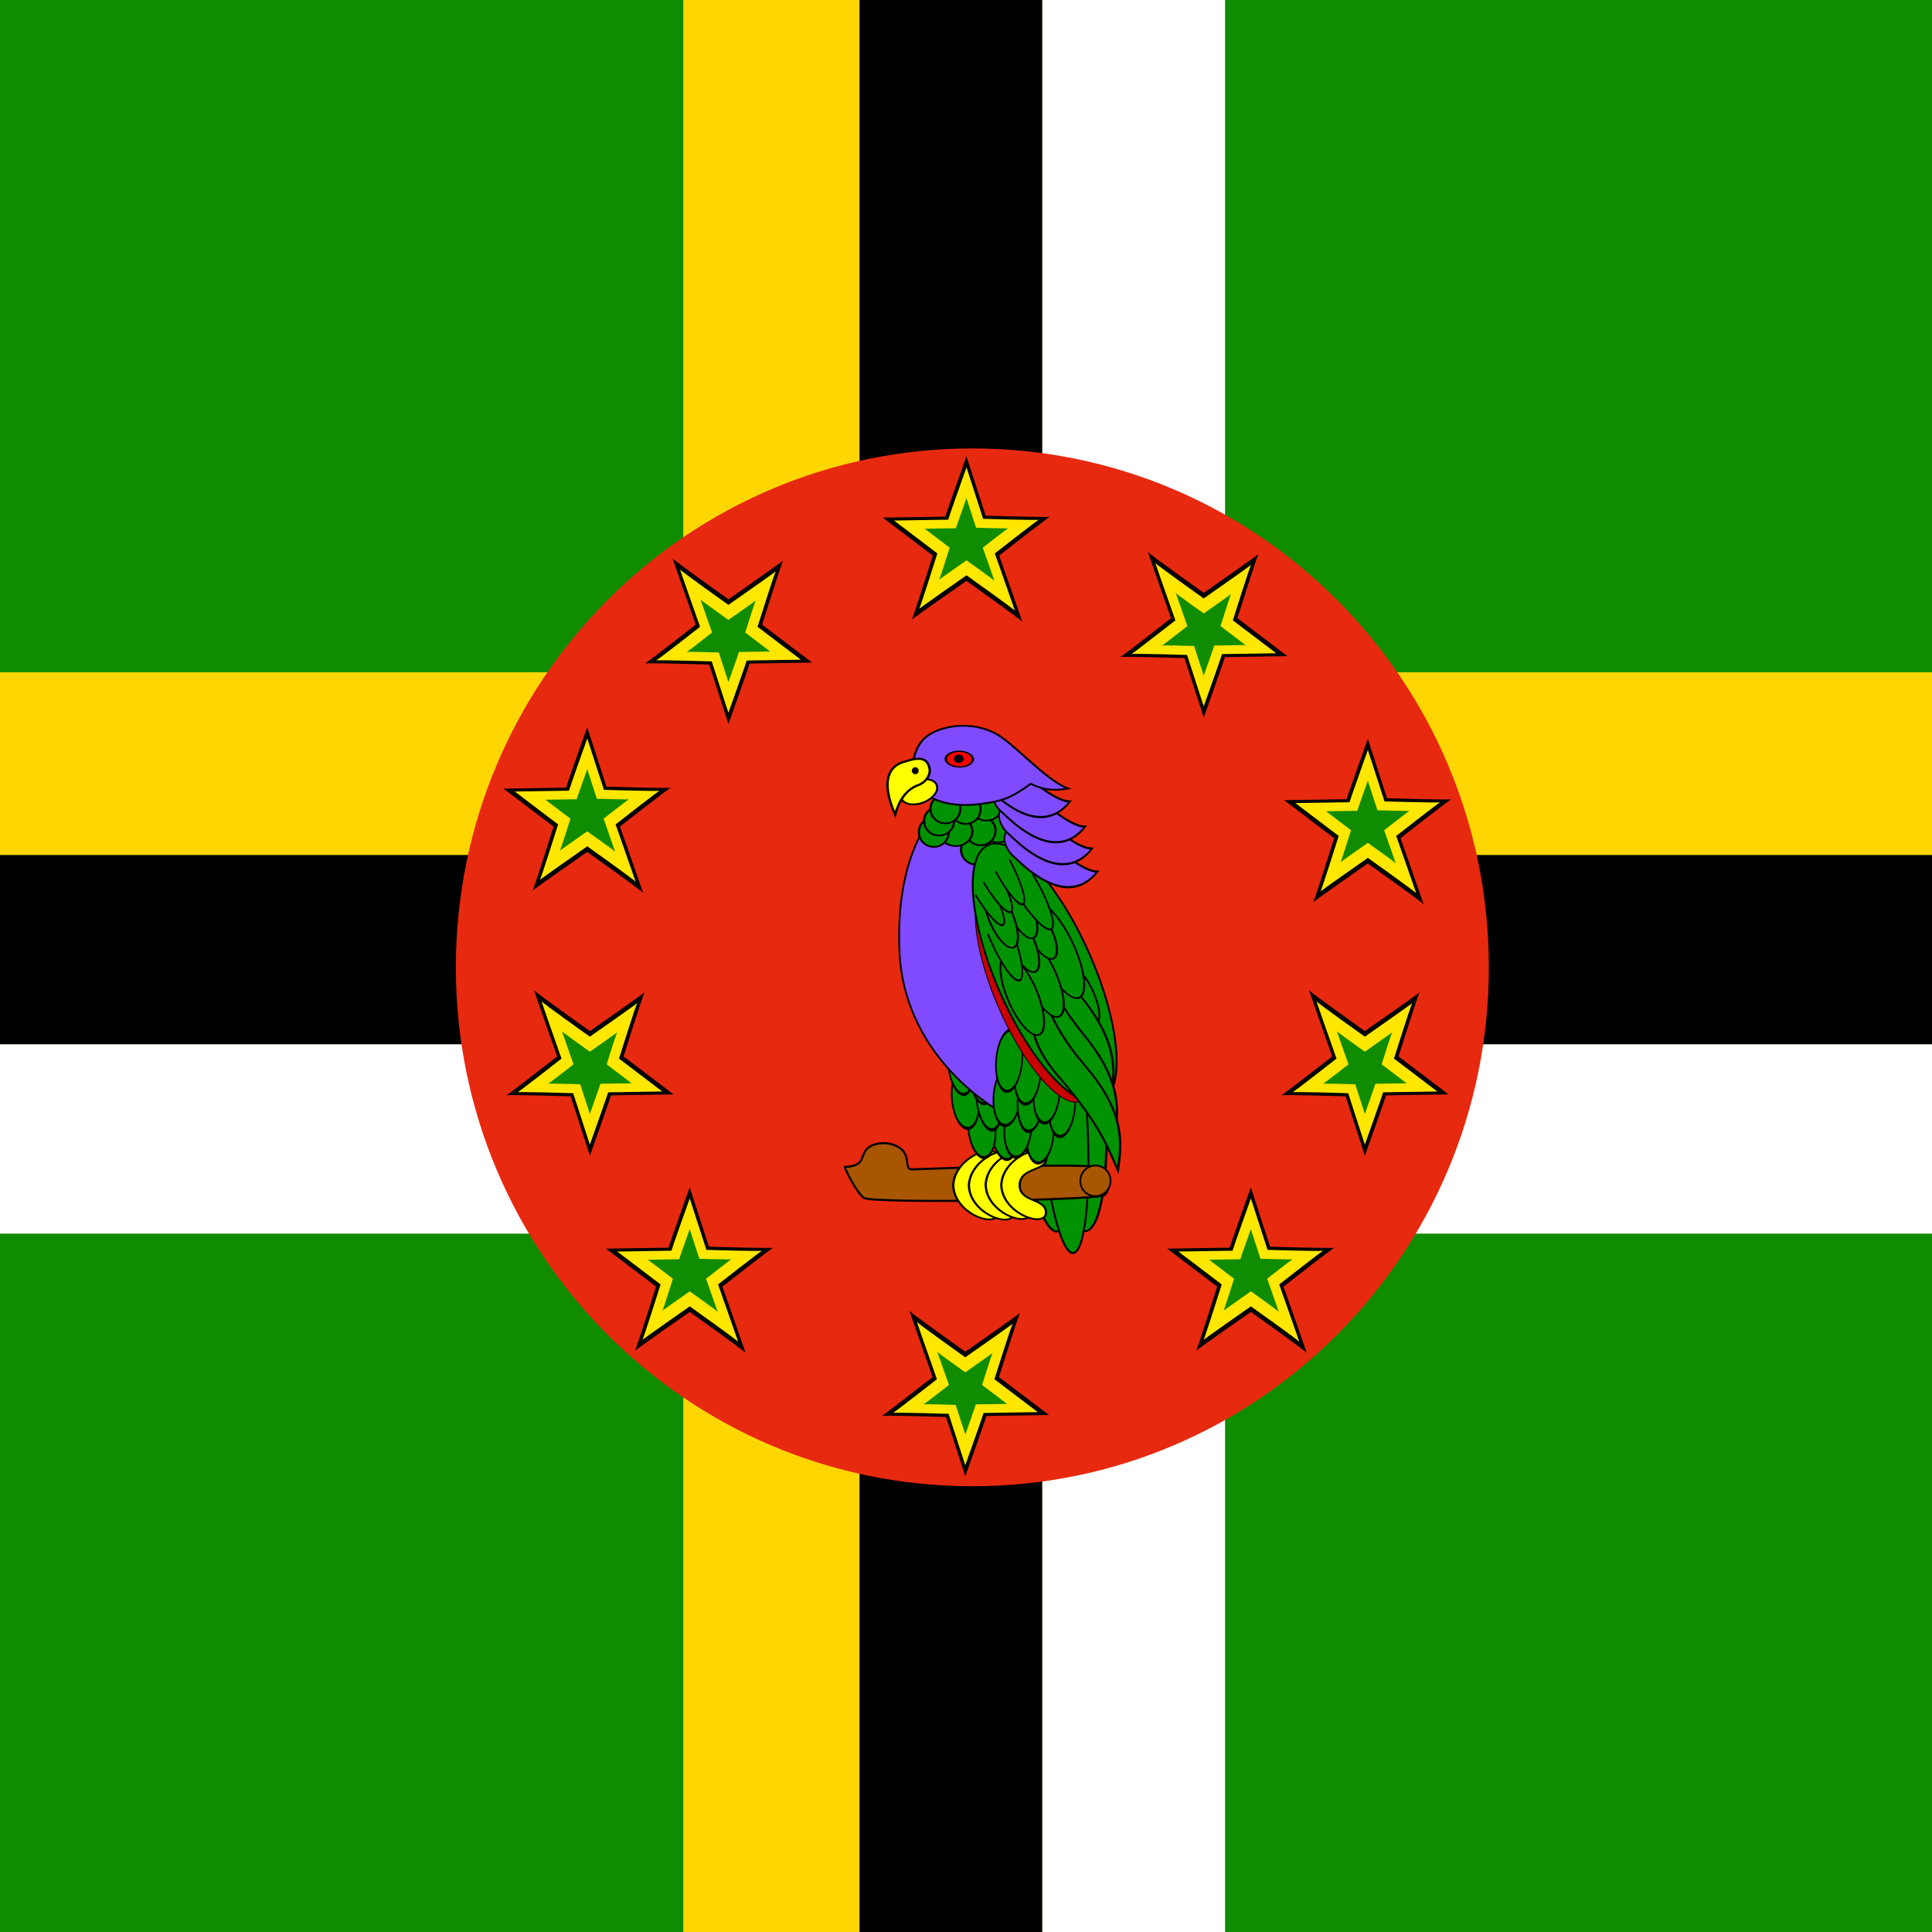
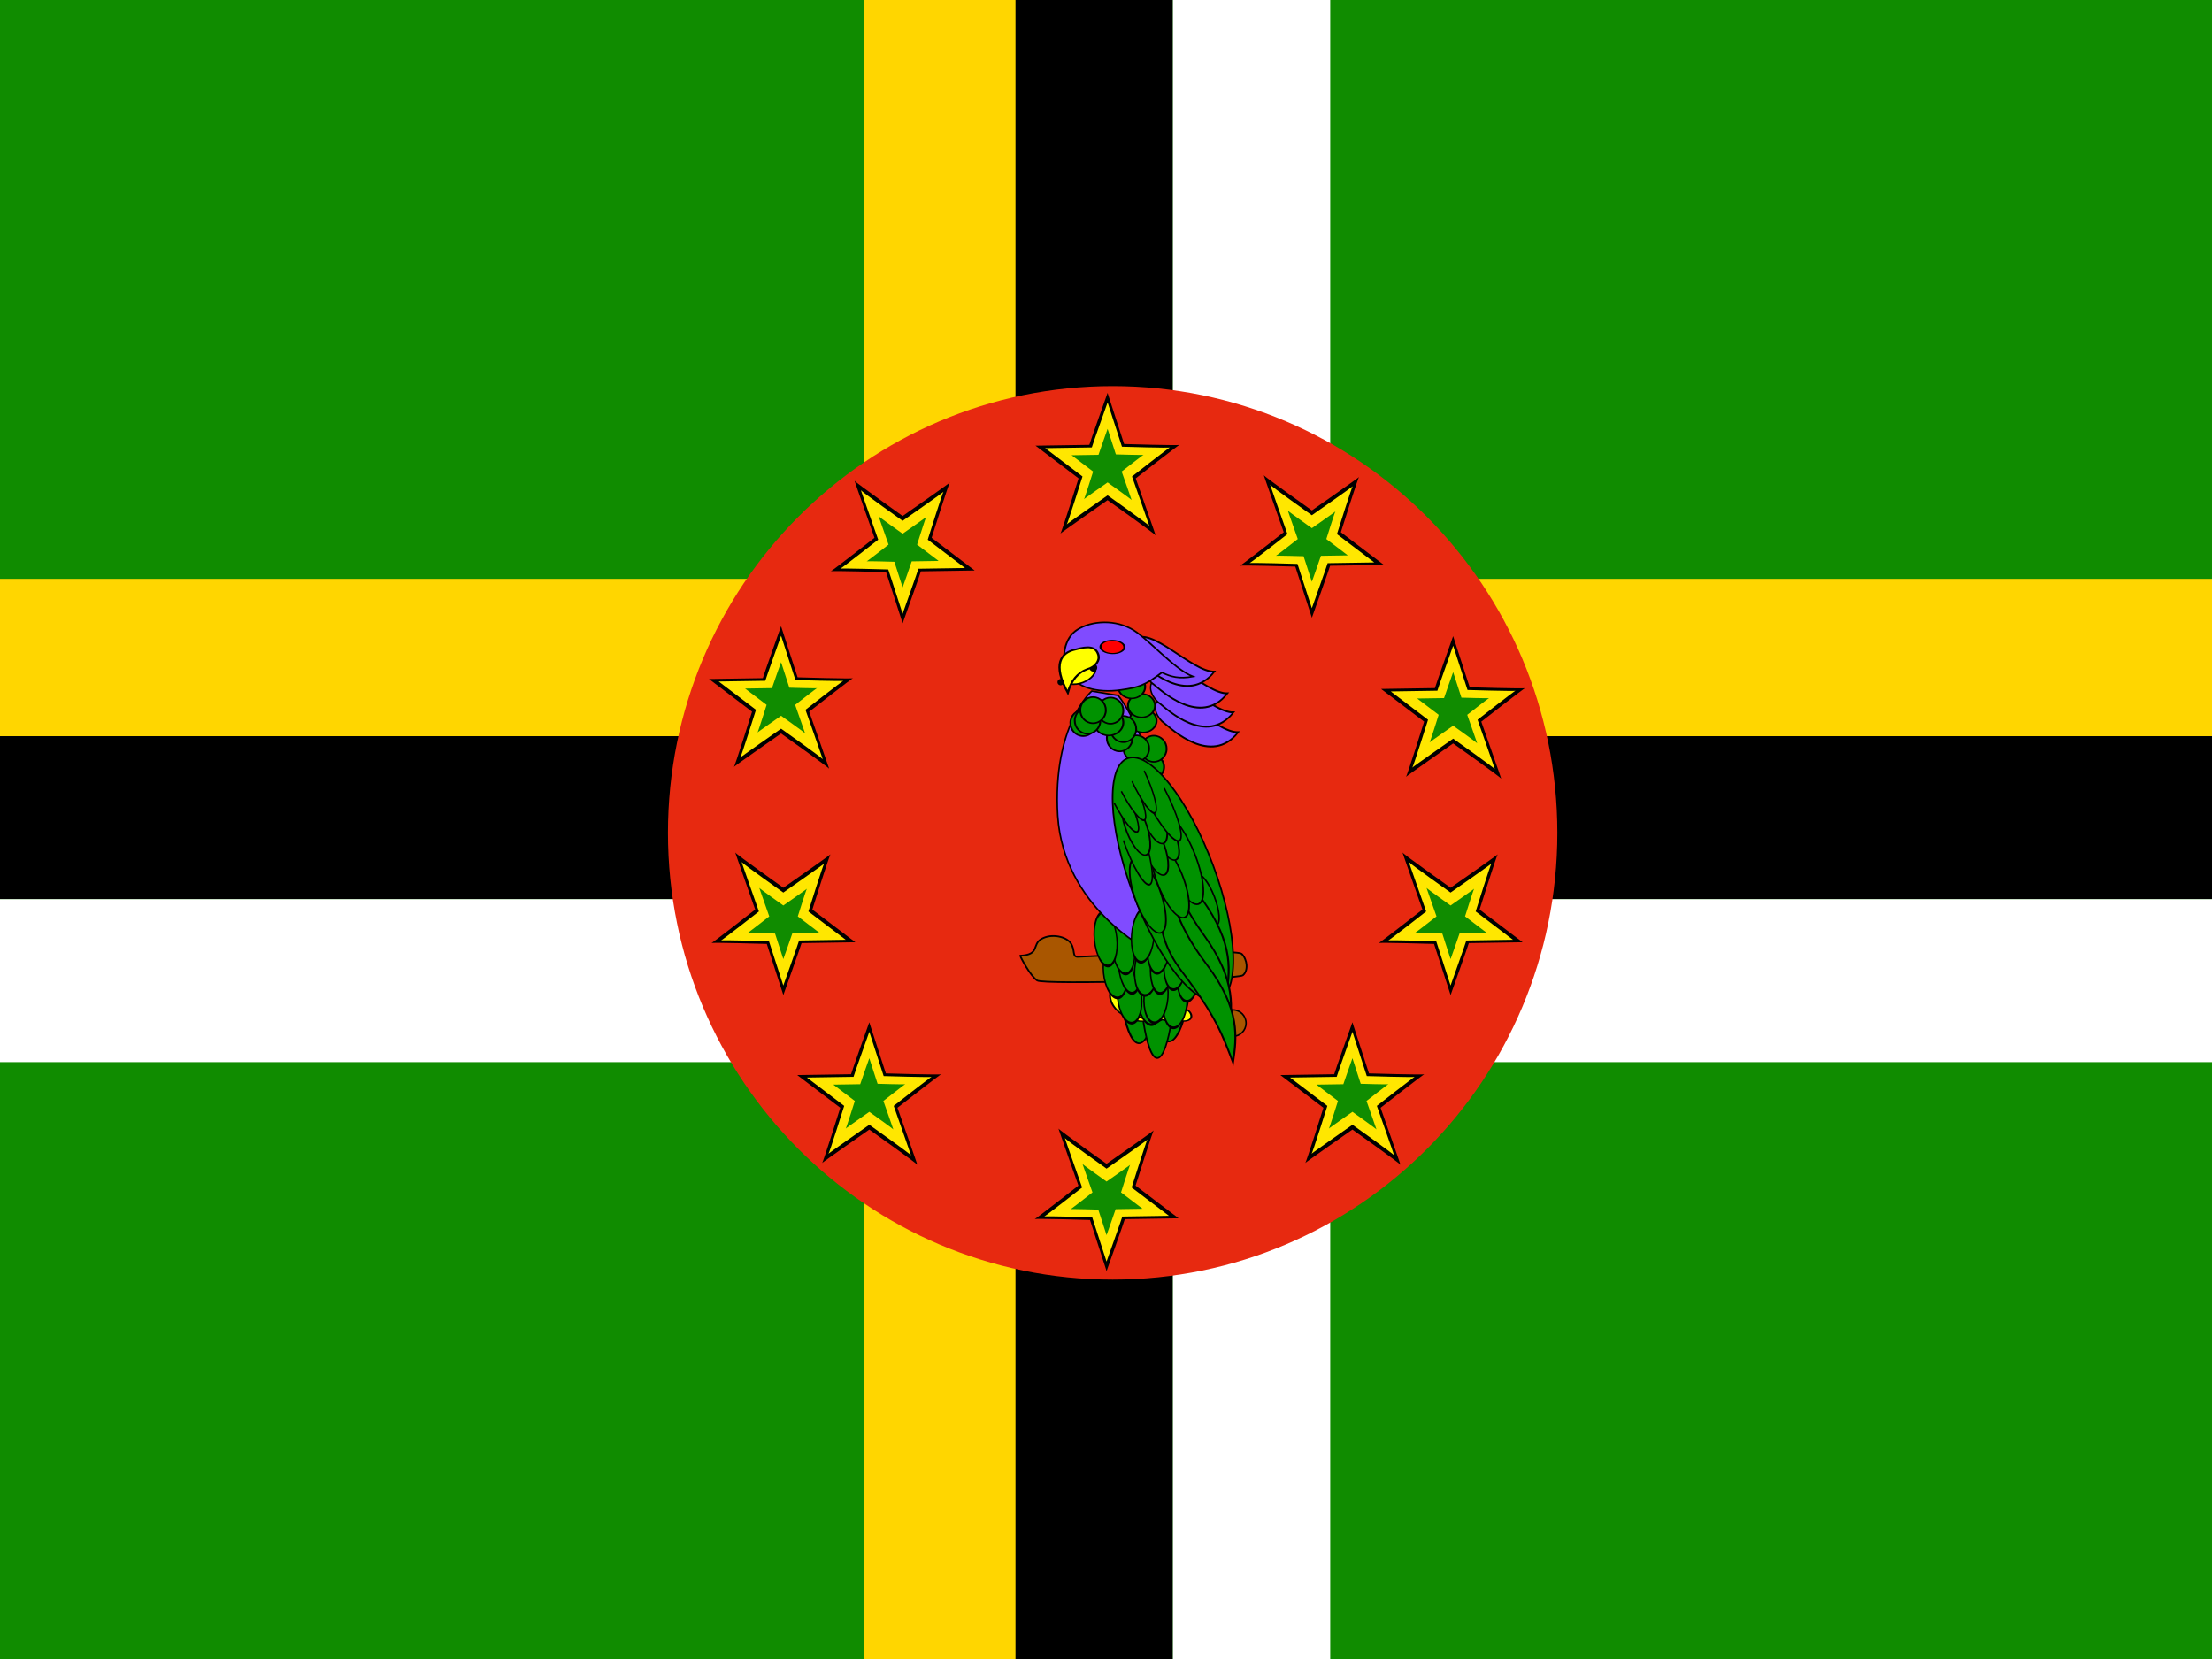
- <svg xmlns="http://www.w3.org/2000/svg" height="512" width="512" viewBox="0 0 512 512">
+ <svg xmlns="http://www.w3.org/2000/svg" height="480" width="640" viewBox="0 0 640 480">
  <defs>
    <clipPath id="a">
-       <path fill-opacity=".67" d="M0 0h512v512H0z" />
+       <path fill-opacity=".67" d="M-85.01 0h682.67v512H-85.01z" />
    </clipPath>
  </defs>
-   <g fill-rule="evenodd" clip-path="url(#a)">
+   <g fill-rule="evenodd" clip-path="url(#a)" transform="translate(79.7) scale(.94)">
    <path fill="#108c00" d="M-258.27 0h1027.5v512h-1027.5z" />
    <path fill="#ffd600" d="M-260 178.16H772.6v50.162H-260z" />
    <path fill="#ffd600" d="M181.08 0h48.432v512H181.08z" />
    <path d="M227.78 0h48.432v512H227.78z" />
    <path d="M-260 226.59H772.6v50.162H-260z" />
    <path fill="#fff" d="M-260 276.76H772.6v50.162H-260z" />
    <path fill="#fff" d="M276.22 0h48.432v512H276.22z" />
    <rect transform="scale(-1)" ry="137.51" width="273.75" y="-393.87" x="-394.56" height="275.03" fill="#e72910" />
    <g stroke-width="1pt">
      <path d="M250.51 136.92c0-.258 5.61-15.997 5.61-15.997l5.098 15.74s17.08.515 17.08.257-13.51 10.32-13.51 10.32 6.373 18.062 6.118 17.546c-.255-.516-14.787-10.837-14.787-10.837s-14.787 10.32-14.532 10.32 5.608-17.03 5.608-17.03l-13.256-10.063 16.57-.258z" />
      <path d="M251.274 137.72c0-.224 4.857-13.855 4.857-13.855l4.417 13.63s14.794.448 14.794.225-11.7 8.938-11.7 8.938 5.52 15.643 5.298 15.196c-.22-.447-12.807-9.386-12.807-9.386s-12.805 8.94-12.584 8.94 4.857-14.75 4.857-14.75l-11.48-8.716 14.35-.223z" fill="#ffe700" />
      <path d="M253.328 139.987c0-.13 2.8-7.99 2.8-7.99l2.547 7.86s8.53.26 8.53.13-6.747 5.154-6.747 5.154 3.182 9.02 3.055 8.762c-.127-.257-7.384-5.41-7.384-5.41s-7.385 5.153-7.257 5.153 2.8-8.504 2.8-8.504l-6.62-5.025 8.275-.13z" fill="#108c00" />
    </g>
    <g stroke-width="1pt">
      <path d="M356.875 211.8c0-.258 5.608-15.997 5.608-15.997l5.1 15.74s17.08.515 17.08.257-13.512 10.32-13.512 10.32 6.375 18.062 6.12 17.546c-.255-.516-14.787-10.837-14.787-10.837s-14.786 10.32-14.53 10.32 5.607-17.03 5.607-17.03l-13.256-10.063 16.57-.258z" />
      <path d="M357.638 212.6c0-.224 4.857-13.855 4.857-13.855l4.416 13.63s14.795.448 14.795.225-11.702 8.938-11.702 8.938 5.52 15.643 5.3 15.196c-.222-.447-12.808-9.386-12.808-9.386s-12.806 8.94-12.585 8.94 4.857-14.75 4.857-14.75l-11.48-8.716 14.35-.223z" fill="#ffe700" />
      <path d="M359.692 214.867c0-.13 2.8-7.99 2.8-7.99l2.547 7.86s8.53.26 8.53.13-6.748 5.154-6.748 5.154 3.182 9.02 3.055 8.762c-.127-.257-7.384-5.41-7.384-5.41s-7.384 5.153-7.256 5.153 2.8-8.504 2.8-8.504l-6.62-5.025 8.275-.13z" fill="#108c00" />
    </g>
    <g stroke-width="1pt">
      <path d="M325.875 330.65c0-.258 5.608-15.997 5.608-15.997l5.1 15.74s17.08.515 17.08.257-13.512 10.32-13.512 10.32 6.375 18.062 6.12 17.546c-.255-.516-14.787-10.837-14.787-10.837S316.697 358 316.953 358s5.607-17.03 5.607-17.03l-13.256-10.063 16.57-.258z" />
      <path d="M326.638 331.45c0-.224 4.857-13.855 4.857-13.855l4.416 13.63s14.795.448 14.795.225-11.702 8.938-11.702 8.938 5.52 15.643 5.3 15.196c-.222-.447-12.808-9.386-12.808-9.386s-12.806 8.94-12.585 8.94 4.857-14.75 4.857-14.75l-11.48-8.716 14.35-.223z" fill="#ffe700" />
      <path d="M328.692 333.717c0-.13 2.8-7.99 2.8-7.99l2.547 7.86s8.53.26 8.53.13-6.748 5.154-6.748 5.154 3.182 9.02 3.055 8.762c-.127-.257-7.384-5.41-7.384-5.41s-7.384 5.153-7.256 5.153 2.8-8.504 2.8-8.504l-6.62-5.025 8.275-.13z" fill="#108c00" />
    </g>
    <g stroke-width="1pt">
      <path d="M177.167 330.65c0-.258 5.608-15.997 5.608-15.997l5.1 15.74s17.08.515 17.08.257-13.512 10.32-13.512 10.32 6.374 18.062 6.12 17.546c-.256-.516-14.788-10.837-14.788-10.837S167.99 358 168.245 358s5.607-17.03 5.607-17.03l-13.256-10.063 16.57-.258z" />
      <path d="M177.93 331.45c0-.224 4.857-13.855 4.857-13.855l4.416 13.63s14.794.448 14.794.225-11.702 8.938-11.702 8.938 5.52 15.643 5.3 15.196c-.222-.447-12.808-9.386-12.808-9.386s-12.806 8.94-12.585 8.94 4.857-14.75 4.857-14.75l-11.482-8.716 14.352-.223z" fill="#ffe700" />
      <path d="M179.984 333.717c0-.13 2.8-7.99 2.8-7.99l2.547 7.86s8.53.26 8.53.13-6.746 5.154-6.746 5.154 3.182 9.02 3.055 8.762c-.128-.257-7.385-5.41-7.385-5.41s-7.384 5.153-7.256 5.153 2.8-8.504 2.8-8.504l-6.62-5.025 8.274-.13z" fill="#108c00" />
    </g>
    <g stroke-width="1pt">
      <path d="M150.01 208.74c0-.258 5.608-15.997 5.608-15.997l5.1 15.74s17.08.515 17.08.257-13.512 10.32-13.512 10.32 6.374 18.062 6.12 17.546c-.256-.516-14.788-10.837-14.788-10.837s-14.786 10.32-14.53 10.32 5.607-17.03 5.607-17.03l-13.256-10.063 16.57-.258z" />
      <path d="M150.773 209.54c0-.224 4.857-13.855 4.857-13.855l4.416 13.63s14.794.448 14.794.225-11.702 8.938-11.702 8.938 5.52 15.643 5.3 15.196c-.222-.447-12.808-9.386-12.808-9.386s-12.806 8.94-12.585 8.94 4.857-14.75 4.857-14.75l-11.48-8.716 14.35-.223z" fill="#ffe700" />
      <path d="M152.827 211.807c0-.13 2.8-7.99 2.8-7.99l2.547 7.86s8.53.26 8.53.13-6.747 5.154-6.747 5.154 3.182 9.02 3.055 8.762c-.127-.257-7.384-5.41-7.384-5.41s-7.384 5.153-7.256 5.153 2.8-8.504 2.8-8.504l-6.62-5.025 8.275-.13z" fill="#108c00" />
    </g>
    <g stroke-width="1pt">
      <path d="M324.615 174.14c0 .258-5.608 15.997-5.608 15.997l-5.1-15.74s-17.08-.515-17.08-.257 13.512-10.32 13.512-10.32-6.375-18.062-6.12-17.546c.255.516 14.787 10.837 14.787 10.837s14.786-10.32 14.53-10.32-5.607 17.03-5.607 17.03l13.256 10.063-16.57.258z" />
      <path d="M323.852 173.34c0 .224-4.857 13.855-4.857 13.855l-4.416-13.63s-14.795-.448-14.795-.225 11.702-8.938 11.702-8.938-5.52-15.643-5.3-15.196c.222.447 12.808 9.386 12.808 9.386s12.806-8.94 12.585-8.94-4.857 14.75-4.857 14.75l11.48 8.716-14.35.223z" fill="#ffe700" />
      <path d="M321.798 171.073c0 .13-2.8 7.99-2.8 7.99l-2.547-7.86s-8.53-.26-8.53-.13 6.748-5.154 6.748-5.154-3.182-9.02-3.055-8.762c.127.257 7.384 5.41 7.384 5.41s7.384-5.153 7.256-5.153-2.8 8.504-2.8 8.504l6.62 5.025-8.275.13z" fill="#108c00" />
    </g>
    <g stroke-width="1pt">
      <path d="M367.315 290.28c0 .258-5.608 15.997-5.608 15.997l-5.1-15.74s-17.08-.515-17.08-.257 13.512-10.32 13.512-10.32-6.375-18.062-6.12-17.546c.255.516 14.787 10.837 14.787 10.837s14.786-10.32 14.53-10.32-5.607 17.03-5.607 17.03l13.256 10.063-16.57.258z" />
      <path d="M366.552 289.48c0 .224-4.857 13.855-4.857 13.855l-4.416-13.63s-14.795-.448-14.795-.225 11.702-8.938 11.702-8.938-5.52-15.643-5.3-15.196c.222.447 12.808 9.386 12.808 9.386s12.806-8.94 12.585-8.94-4.857 14.75-4.857 14.75l11.48 8.716-14.35.223z" fill="#ffe700" />
      <path d="M364.498 287.213c0 .13-2.8 7.99-2.8 7.99l-2.547-7.86s-8.53-.26-8.53-.13 6.748-5.154 6.748-5.154-3.182-9.02-3.055-8.762c.127.257 7.384 5.41 7.384 5.41s7.384-5.153 7.256-5.153-2.8 8.504-2.8 8.504l6.62 5.025-8.275.13z" fill="#108c00" />
    </g>
    <g stroke-width="1pt">
      <path d="M261.425 375.25c0 .258-5.608 15.997-5.608 15.997l-5.1-15.74s-17.08-.515-17.08-.257 13.512-10.32 13.512-10.32-6.375-18.062-6.12-17.546c.255.516 14.787 10.837 14.787 10.837s14.786-10.32 14.53-10.32-5.607 17.03-5.607 17.03l13.256 10.063-16.57.258z" />
      <path d="M260.662 374.45c0 .224-4.857 13.855-4.857 13.855l-4.416-13.63s-14.795-.448-14.795-.225 11.702-8.938 11.702-8.938-5.52-15.643-5.3-15.196c.222.447 12.808 9.386 12.808 9.386s12.806-8.94 12.585-8.94-4.857 14.75-4.857 14.75l11.48 8.716-14.35.223z" fill="#ffe700" />
      <path d="M258.608 372.183c0 .13-2.8 7.99-2.8 7.99l-2.547-7.86s-8.53-.26-8.53-.13 6.748-5.154 6.748-5.154-3.182-9.02-3.055-8.762c.127.257 7.384 5.41 7.384 5.41s7.384-5.153 7.256-5.153-2.8 8.504-2.8 8.504l6.62 5.025-8.275.13z" fill="#108c00" />
    </g>
    <g stroke-width="1pt">
      <path d="M161.935 290.28c0 .258-5.608 15.997-5.608 15.997l-5.1-15.74s-17.08-.515-17.08-.257 13.512-10.32 13.512-10.32-6.375-18.062-6.12-17.546c.255.516 14.787 10.837 14.787 10.837s14.786-10.32 14.53-10.32-5.607 17.03-5.607 17.03l13.256 10.063-16.57.258z" />
      <path d="M161.172 289.48c0 .224-4.857 13.855-4.857 13.855l-4.416-13.63s-14.795-.448-14.795-.225 11.702-8.938 11.702-8.938-5.52-15.643-5.3-15.196c.222.447 12.808 9.386 12.808 9.386s12.806-8.94 12.585-8.94-4.857 14.75-4.857 14.75l11.48 8.716-14.35.223z" fill="#ffe700" />
      <path d="M159.118 287.213c0 .13-2.8 7.99-2.8 7.99l-2.547-7.86s-8.53-.26-8.53-.13 6.748-5.154 6.748-5.154-3.182-9.02-3.055-8.762c.127.257 7.384 5.41 7.384 5.41s7.384-5.153 7.256-5.153-2.8 8.504-2.8 8.504l6.62 5.025-8.275.13z" fill="#108c00" />
    </g>
    <g stroke-width="1pt">
      <path d="M198.655 175.85c0 .258-5.608 15.997-5.608 15.997l-5.1-15.74s-17.08-.515-17.08-.257 13.512-10.32 13.512-10.32-6.375-18.062-6.12-17.546c.255.516 14.787 10.837 14.787 10.837s14.786-10.32 14.53-10.32-5.607 17.03-5.607 17.03l13.256 10.063-16.57.258z" />
      <path d="M197.892 175.05c0 .224-4.857 13.855-4.857 13.855l-4.416-13.63s-14.795-.448-14.795-.225 11.702-8.938 11.702-8.938-5.52-15.643-5.3-15.196c.222.447 12.808 9.386 12.808 9.386s12.806-8.94 12.585-8.94-4.857 14.75-4.857 14.75l11.48 8.716-14.35.223z" fill="#ffe700" />
      <path d="M195.838 172.783c0 .13-2.8 7.99-2.8 7.99l-2.547-7.86s-8.53-.26-8.53-.13 6.748-5.154 6.748-5.154-3.182-9.02-3.055-8.762c.127.257 7.384 5.41 7.384 5.41s7.384-5.153 7.256-5.153-2.8 8.504-2.8 8.504l6.62 5.025-8.275.13z" fill="#108c00" />
    </g>
-     <g transform="translate(-250.6 359.43) scale(1.036)">
-       <g transform="matrix(.164 -.016 .012 .184 429.84 -215.63)" stroke="#000" stroke-width="2.5" fill="#009200">
-         <ellipse rx="30.805" ry="189.82" transform="matrix(1.405 -.006 .008 1 -534.29 263.72)" cy="586.13" cx="680.21" />
-         <ellipse rx="30.805" ry="189.82" transform="matrix(1.486 -.006 .01 1 -547.22 267.05)" cy="586.13" cx="680.21" />
-         <ellipse rx="30.805" ry="189.82" transform="matrix(1.19 -.006 .007 1.105 -364.93 214.1)" cy="586.13" cx="680.21" />
+     <g transform="matrix(1.04 0 0 1.04 -250.6 359.43)">
+       <g transform="matrix(.16 -.02 0 .18 429.84 -215.63)" stroke="#000" stroke-width="2.5" fill="#009200">
+         <ellipse rx="30.805" ry="189.82" transform="matrix(1.4 0 0 1 -534.29 263.72)" cy="586.13" cx="680.21" />
+         <ellipse rx="30.805" ry="189.82" transform="matrix(1.5 0 0 1 -547.22 267.05)" cy="586.13" cx="680.21" />
+         <ellipse rx="30.805" ry="189.82" transform="matrix(1.2 0 0 1.1 -364.93 214.1)" cy="586.13" cx="680.21" />
      </g>
-       <g stroke="#000" transform="translate(72.865 -9.797)">
-         <path d="M238.34 971.79c29.972-1.665 16.65-16.652 31.637-24.977 14.986-8.326 36.633-3.33 43.293 6.66 6.66 9.99 1.666 19.982 9.99 19.982 8.327 0 234.56-12.675 242.88-4.35 8.327 8.326 9.992 24.978 1.666 31.635-8.325 6.66-294.5 14.34-304.49 7.68-9.99-6.66-24.977-34.965-24.977-36.63z" transform="matrix(.202 .003 -.004 .214 340.86 -247.31)" stroke-width="2.505" fill="#a95600" />
-         <path d="M529.59 405.46c0 39.983 45.562 27.88 46.81 61.25-.724 35.407-76.706 3.466-78.635-61.25 1.93-64.716 75.107-97.93 76.705-61.01 1.246 30.685-44.88 21.027-44.88 61.01z" transform="matrix(.148 .002 -.003 .115 340.42 -81.69)" stroke-width="3.853" fill="#ff0" />
-         <path d="M529.59 405.46c0 39.983 45.562 27.88 46.81 61.25-.724 35.407-76.706 3.466-78.635-61.25 1.93-64.716 75.107-97.93 76.705-61.01 1.246 30.685-44.88 21.027-44.88 61.01z" transform="matrix(.148 .002 -.003 .115 344.42 -81.638)" stroke-width="3.853" fill="#ff0" />
-         <path d="M529.59 405.46c0 39.983 45.562 27.88 46.81 61.25-.724 35.407-76.706 3.466-78.635-61.25 1.93-64.716 75.107-97.93 76.705-61.01 1.246 30.685-44.88 21.027-44.88 61.01z" transform="matrix(.148 .002 -.003 .115 348.71 -81.8)" stroke-width="3.853" fill="#ff0" />
-         <path d="M529.59 405.46c0 39.983 45.562 27.88 46.81 61.25-.724 35.407-76.706 3.466-78.635-61.25 1.93-64.716 75.107-97.93 76.705-61.01 1.246 30.685-44.88 21.027-44.88 61.01z" transform="matrix(.148 .002 -.003 .115 352.71 -81.747)" stroke-width="3.853" fill="#ff0" />
-         <ellipse rx="3.534" ry="3.403" transform="matrix(1.095 .016 -.024 1.154 -75.57 4.678)" cy="-41.086" cx="478.38" stroke-width=".399" fill="#a95600" />
+       <g stroke="#000" transform="translate(72.86 -9.8)">
+         <path d="M388.528-52.952c5.994-.333 3.33-3.33 6.327-4.995 2.998-1.666 7.327-.666 8.659 1.332 1.332 1.998.333 3.996 1.998 3.996s46.912-2.535 48.576-.87c1.665 1.665 1.998 4.996.333 6.327-1.665 1.332-58.9 2.868-60.898 1.536-1.998-1.332-4.995-6.993-4.995-7.326z" stroke-width=".501" fill="#a95600" />
+         <path d="M529.59 405.46c0 39.983 45.562 27.88 46.81 61.25-.724 35.407-76.706 3.466-78.635-61.25 1.93-64.716 75.107-97.93 76.705-61.01 1.246 30.685-44.88 21.027-44.88 61.01z" transform="matrix(.15 0 0 .1 340.42 -81.69)" stroke-width="3.853" fill="#ff0" />
+         <path d="M529.59 405.46c0 39.983 45.562 27.88 46.81 61.25-.724 35.407-76.706 3.466-78.635-61.25 1.93-64.716 75.107-97.93 76.705-61.01 1.246 30.685-44.88 21.027-44.88 61.01z" transform="matrix(.15 0 0 .1 344.42 -81.64)" stroke-width="3.853" fill="#ff0" />
+         <path d="M529.59 405.46c0 39.983 45.562 27.88 46.81 61.25-.724 35.407-76.706 3.466-78.635-61.25 1.93-64.716 75.107-97.93 76.705-61.01 1.246 30.685-44.88 21.027-44.88 61.01z" transform="matrix(.15 0 0 .1 348.71 -81.8)" stroke-width="3.853" fill="#ff0" />
+         <path d="M529.59 405.46c0 39.983 45.562 27.88 46.81 61.25-.724 35.407-76.706 3.466-78.635-61.25 1.93-64.716 75.107-97.93 76.705-61.01 1.246 30.685-44.88 21.027-44.88 61.01z" transform="matrix(.15 0 0 .1 352.71 -81.75)" stroke-width="3.853" fill="#ff0" />
+         <ellipse rx="3.534" ry="3.403" transform="matrix(1.1 .02 -.02 1.15 -75.57 4.68)" cy="-41.086" cx="478.38" stroke-width=".399" fill="#a95600" />
      </g>
-       <g transform="rotate(-5.8 688.37 -625.218)" stroke="#000" stroke-width="2.5" fill="#009200">
-         <ellipse rx="20.814" ry="24.144" transform="matrix(.166 -.008 .002 .315 369.8 -361.65)" cy="905" cx="427.11" />
-         <ellipse rx="20.814" ry="24.144" transform="matrix(.166 -.008 .002 .315 364.04 -362.7)" cy="905" cx="427.11" />
-         <ellipse rx="20.814" ry="24.144" transform="matrix(.166 -.008 .002 .315 360.64 -370.55)" cy="905" cx="427.11" />
-         <ellipse rx="20.814" ry="24.144" transform="matrix(.16 -.01 .002 .348 369.3 -399.35)" cy="905" cx="427.11" />
-         <ellipse rx="20.814" ry="24.144" transform="matrix(.16 -.008 .002 .326 377.41 -379.07)" cy="905" cx="427.11" />
-         <ellipse rx="20.814" ry="24.144" transform="matrix(.16 -.008 .002 .326 373.22 -382.21)" cy="905" cx="427.11" />
-         <ellipse rx="20.814" ry="24.144" transform="matrix(.16 -.008 .002 .326 367.99 -386.66)" cy="905" cx="427.11" />
-         <ellipse rx="20.814" ry="24.144" transform="matrix(.16 -.008 .002 .326 363.01 -389.54)" cy="905" cx="427.11" />
+       <g transform="rotate(-5.8 688.37 -625.22)" stroke="#000" stroke-width="2.5" fill="#009200">
+         <ellipse rx="20.814" ry="24.144" transform="matrix(.17 0 0 .32 369.8 -361.65)" cy="905" cx="427.11" />
+         <ellipse rx="20.814" ry="24.144" transform="matrix(.17 0 0 .32 364.04 -362.7)" cy="905" cx="427.11" />
+         <ellipse rx="20.814" ry="24.144" transform="matrix(.17 0 0 .32 360.64 -370.55)" cy="905" cx="427.11" />
+         <ellipse rx="20.814" ry="24.144" transform="matrix(.16 0 0 .35 369.3 -399.35)" cy="905" cx="427.11" />
+         <ellipse rx="20.814" ry="24.144" transform="matrix(.16 0 0 .33 377.41 -379.07)" cy="905" cx="427.11" />
+         <ellipse rx="20.814" ry="24.144" transform="matrix(.16 0 0 .33 373.22 -382.21)" cy="905" cx="427.11" />
+         <ellipse rx="20.814" ry="24.144" transform="matrix(.16 0 0 .33 367.99 -386.66)" cy="905" cx="427.11" />
+         <ellipse rx="20.814" ry="24.144" transform="matrix(.16 0 0 .33 363.01 -389.54)" cy="905" cx="427.11" />
      </g>
-       <path d="M173.17 346.35s-54.198 64.893-21.252 208.82c33.958 144.59 178.96 189.78 178.96 189.78s26.496-47.423 1.726-164.04c-39.96-169.85-116.14-234.56-116.14-234.56H173.17z" transform="matrix(.177 .032 -.03 .182 461.79 -208.61)" stroke="#000" stroke-width="2.5" fill="#804bff" />
-       <g transform="rotate(4.47 180.984 769.886)" stroke="#000" stroke-width="2.5" fill="#009200">
-         <ellipse rx="20.814" ry="24.144" transform="matrix(.166 -.008 .002 .315 369.8 -361.65)" cy="905" cx="427.11" />
-         <ellipse rx="20.814" ry="24.144" transform="matrix(.166 -.008 .002 .315 364.04 -362.7)" cy="905" cx="427.11" />
-         <ellipse rx="20.814" ry="24.144" transform="matrix(.166 -.008 .002 .315 360.64 -370.55)" cy="905" cx="427.11" />
-         <ellipse rx="20.814" ry="24.144" transform="matrix(.16 -.01 .002 .348 369.3 -399.35)" cy="905" cx="427.11" />
-         <ellipse rx="20.814" ry="24.144" transform="matrix(.16 -.008 .002 .326 377.41 -379.07)" cy="905" cx="427.11" />
-         <ellipse rx="20.814" ry="24.144" transform="matrix(.16 -.008 .002 .326 373.22 -382.21)" cy="905" cx="427.11" />
-         <ellipse rx="20.814" ry="24.144" transform="matrix(.16 -.008 .002 .326 367.99 -386.66)" cy="905" cx="427.11" />
-         <ellipse rx="20.814" ry="24.144" transform="matrix(.16 -.008 .002 .326 363.01 -389.54)" cy="905" cx="427.11" />
+       <path d="M482.57-141.072s-11.702 10.055-10.09 36.95c1.775 27.045 26.52 39.53 26.52 39.53s6.192-7.742 5.231-29.476c-2.097-31.772-13.868-45.705-13.868-45.705l-7.793-1.299z" stroke="#000" stroke-width=".456" fill="#804bff" />
+       <g transform="rotate(4.47 180.98 769.89)" stroke="#000" stroke-width="2.5" fill="#009200">
+         <ellipse rx="20.814" ry="24.144" transform="matrix(.17 0 0 .32 369.8 -361.65)" cy="905" cx="427.11" />
+         <ellipse rx="20.814" ry="24.144" transform="matrix(.17 0 0 .32 364.04 -362.7)" cy="905" cx="427.11" />
+         <ellipse rx="20.814" ry="24.144" transform="matrix(.17 0 0 .32 360.64 -370.55)" cy="905" cx="427.11" />
+         <ellipse rx="20.814" ry="24.144" transform="matrix(.16 0 0 .35 369.3 -399.35)" cy="905" cx="427.11" />
+         <ellipse rx="20.814" ry="24.144" transform="matrix(.16 0 0 .33 377.41 -379.07)" cy="905" cx="427.11" />
+         <ellipse rx="20.814" ry="24.144" transform="matrix(.16 0 0 .33 373.22 -382.21)" cy="905" cx="427.11" />
+         <ellipse rx="20.814" ry="24.144" transform="matrix(.16 0 0 .33 367.99 -386.66)" cy="905" cx="427.11" />
+         <ellipse rx="20.814" ry="24.144" transform="matrix(.16 0 0 .33 363.01 -389.54)" cy="905" cx="427.11" />
      </g>
-       <ellipse rx="58.28" ry="186.49" stroke="#000" transform="matrix(.157 -.06 .064 .148 369.61 -145.05)" cy="606.11" cx="624.42" stroke-width="1pt" fill="#c90000" />
-       <g stroke="#000" fill="#009200" transform="rotate(1.025 242.403 -1957.802)">
-         <ellipse rx="10.823" ry="12.905" transform="matrix(.395 0 0 .293 445.07 -230.53)" cy="356.75" cx="218.13" stroke-width="1.464" />
-         <ellipse rx="10.823" ry="12.905" transform="matrix(.354 0 0 .293 457.17 -235.92)" cy="356.75" cx="218.13" stroke-width="1.546" />
-         <ellipse rx="10.823" ry="12.905" transform="matrix(.354 0 0 .293 452 -235.92)" cy="356.75" cx="218.13" stroke-width="1.546" />
-         <ellipse rx="10.823" ry="12.905" transform="matrix(.37 0 0 .275 449.48 -233.46)" cy="356.75" cx="218.13" stroke-width="1.56" />
-         <ellipse rx="10.823" ry="12.905" transform="matrix(.37 0 0 .275 448.95 -237.93)" cy="356.75" cx="218.13" stroke-width="1.56" />
-         <ellipse rx="10.823" ry="12.905" transform="matrix(.354 0 0 .293 447.01 -238.85)" cy="356.75" cx="218.13" stroke-width="1.546" />
-         <ellipse rx="10.823" ry="12.905" transform="matrix(.354 0 0 .287 448.08 -241.58)" cy="356.75" cx="218.13" stroke-width="1.562" />
-         <ellipse rx="10.823" ry="12.905" transform="matrix(.395 0 0 .293 432.77 -243.48)" cy="356.75" cx="218.13" stroke-width="1.464" />
-         <ellipse rx="10.823" ry="12.905" transform="matrix(.37 0 0 .275 445.92 -243.48)" cy="356.75" cx="218.13" stroke-width="1.56" />
-         <ellipse rx="10.823" ry="12.905" transform="matrix(.354 0 0 .287 444.16 -246.97)" cy="356.75" cx="218.13" stroke-width="1.562" />
-         <ellipse rx="10.823" ry="12.905" transform="matrix(.354 0 0 .293 436.14 -243.17)" cy="356.75" cx="218.13" stroke-width="1.546" />
-         <ellipse rx="10.823" ry="12.905" transform="matrix(.354 0 0 .287 437.42 -243.88)" cy="356.75" cx="218.13" stroke-width="1.562" />
-         <ellipse rx="10.823" ry="12.905" transform="matrix(.354 0 0 .287 438.99 -247.02)" cy="356.75" cx="218.13" stroke-width="1.562" />
+       <ellipse rx="58.28" ry="186.49" stroke="#000" transform="matrix(.16 -.06 .06 .15 369.61 -145.05)" cy="606.11" cx="624.42" stroke-width="1pt" fill="#c90000" />
+       <g stroke="#000" fill="#009200" transform="rotate(1.02 242.4 -1957.8)">
+         <ellipse rx="10.823" ry="12.905" transform="matrix(.4 0 0 .3 445.07 -230.53)" cy="356.75" cx="218.13" stroke-width="1.464" />
+         <ellipse rx="10.823" ry="12.905" transform="matrix(.35 0 0 .3 457.17 -235.92)" cy="356.75" cx="218.13" stroke-width="1.546" />
+         <ellipse rx="10.823" ry="12.905" transform="matrix(.35 0 0 .3 452 -235.92)" cy="356.75" cx="218.13" stroke-width="1.546" />
+         <ellipse rx="10.823" ry="12.905" transform="matrix(.37 0 0 .27 449.48 -233.46)" cy="356.75" cx="218.13" stroke-width="1.56" />
+         <ellipse rx="10.823" ry="12.905" transform="matrix(.37 0 0 .27 448.95 -237.93)" cy="356.75" cx="218.13" stroke-width="1.56" />
+         <ellipse rx="10.823" ry="12.905" transform="matrix(.35 0 0 .3 447.01 -238.85)" cy="356.75" cx="218.13" stroke-width="1.546" />
+         <ellipse rx="10.823" ry="12.905" transform="matrix(.35 0 0 .3 448.08 -241.58)" cy="356.75" cx="218.13" stroke-width="1.562" />
+         <ellipse rx="10.823" ry="12.905" transform="matrix(.4 0 0 .3 432.77 -243.48)" cy="356.75" cx="218.13" stroke-width="1.464" />
+         <ellipse rx="10.823" ry="12.905" transform="matrix(.37 0 0 .27 445.92 -243.48)" cy="356.75" cx="218.13" stroke-width="1.56" />
+         <ellipse rx="10.823" ry="12.905" transform="matrix(.35 0 0 .3 444.16 -246.97)" cy="356.75" cx="218.13" stroke-width="1.562" />
+         <ellipse rx="10.823" ry="12.905" transform="matrix(.35 0 0 .3 436.14 -243.17)" cy="356.75" cx="218.13" stroke-width="1.546" />
+         <ellipse rx="10.823" ry="12.905" transform="matrix(.35 0 0 .3 437.42 -243.88)" cy="356.75" cx="218.13" stroke-width="1.562" />
+         <ellipse rx="10.823" ry="12.905" transform="matrix(.35 0 0 .3 438.99 -247.02)" cy="356.75" cx="218.13" stroke-width="1.562" />
      </g>
-       <g stroke="#000" fill="#009200" transform="matrix(.18 -.005 .004 .185 420.99 -216.8)">
-         <ellipse rx="67.438" ry="205.64" transform="matrix(.976 -.308 .363 .874 -245.81 324.4)" cy="564.48" cx="528.68" stroke-width="2.545" />
-         <ellipse rx="13.321" ry="40.796" transform="rotate(-23.382 630.518 660.85)" cy="646.07" cx="528.68" stroke-width="2.5" />
-         <path d="M139.87 643.99c0 57.677-18.755 86.17-34.55 110.32 7.516-32.47 12.904-52.637 12.904-110.31 0-57.677 29.58-85.337 40.38-101.99-4.187 16.652-18.734 44.312-18.734 101.99z" transform="matrix(1.883 -.456 .953 1.182 -352.26 -10.02)" stroke-width="1.533" />
-         <path d="M139.87 643.99c0 57.677-18.755 86.17-34.55 110.32 7.516-32.47 12.904-52.637 12.904-110.31 0-57.677 29.58-85.337 40.38-101.99-4.187 16.652-18.734 44.312-18.734 101.99z" transform="matrix(1.883 -.456 .953 1.182 -348.42 44.058)" stroke-width="1.533" />
-         <path d="M139.87 643.99c0 57.677-18.755 86.17-34.55 110.32 7.516-32.47 12.904-52.637 12.904-110.31 0-57.677 29.58-85.337 40.38-101.99-4.187 16.652-18.734 44.312-18.734 101.99z" transform="matrix(1.873 -.495 .978 1.162 -361.92 105.78)" stroke-width="1.533" />
-         <ellipse rx="13.321" ry="40.796" transform="matrix(1.81 -.4 .7 1.635 -915.63 -221.01)" cy="646.07" cx="528.68" stroke-width="1.389" />
-         <ellipse rx="13.321" ry="40.796" transform="matrix(1.626 -.23 .542 1.353 -739.49 -91.775)" cy="646.07" cx="528.68" stroke-width="1.64" />
-         <ellipse rx="13.321" ry="40.796" transform="matrix(1.63 -.197 .513 1.363 -750.62 -91.826)" cy="646.07" cx="528.68" stroke-width="1.64" />
-         <ellipse rx="13.321" ry="40.796" transform="matrix(1.314 -.2 .47 1.01 -531.06 47.568)" cy="646.07" cx="528.68" stroke-width="2.097" />
-         <ellipse rx="13.321" ry="40.796" transform="matrix(1.326 -.13 .403 1.033 -517.87 12.21)" cy="646.07" cx="528.68" stroke-width="2.097" />
-         <path d="M145.7 569.47c0 34.006-6.712 61.61-14.985 61.61-8.272 0-14.986-27.604-14.986-61.61" transform="matrix(1.025 -.493 .464 1.177 12.767 -14.52)" stroke-width="2.086" />
-         <ellipse rx="13.321" ry="40.796" transform="matrix(1.326 -.13 .403 1.033 -519.53 -34.412)" cy="646.07" cx="528.68" stroke-width="2.097" />
-         <ellipse rx="13.321" ry="40.796" transform="matrix(1.33 -.105 .38 1.04 -533.98 -40.12)" cy="646.07" cx="528.68" stroke-width="2.097" />
-         <path d="M145.7 569.47c0 34.006-6.712 61.61-14.985 61.61-8.272 0-14.986-27.604-14.986-61.61" transform="matrix(.672 -.472 .46 .8 39.486 143.28)" stroke-width="2.88" />
-         <path d="M145.7 569.47c0 34.006-6.712 61.61-14.985 61.61-8.272 0-14.986-27.604-14.986-61.61" transform="matrix(.672 -.472 .46 .8 51.142 125.79)" stroke-width="2.88" />
-         <path d="M145.7 569.47c0 34.006-6.712 61.61-14.985 61.61-8.272 0-14.986-27.604-14.986-61.61" transform="matrix(.937 -.645 .64 1.092 -40.198 -10.744)" stroke-width="2.086" />
-         <path d="M145.7 569.47c0 34.006-6.712 61.61-14.985 61.61-8.272 0-14.986-27.604-14.986-61.61" transform="matrix(.672 -.52 .46 .88 68.626 71.18)" stroke-width="2.742" />
+       <g stroke="#000" fill="#009200" transform="matrix(.18 0 0 .2 420.99 -216.8)">
+         <ellipse rx="67.438" ry="205.64" transform="matrix(.98 -.3 .36 .87 -245.81 324.4)" cy="564.48" cx="528.68" stroke-width="2.545" />
+         <ellipse rx="13.321" ry="40.796" transform="rotate(-23.38 630.52 660.85)" cy="646.07" cx="528.68" stroke-width="2.5" />
+         <path d="M139.87 643.99c0 57.677-18.755 86.17-34.55 110.32 7.516-32.47 12.904-52.637 12.904-110.31 0-57.677 29.58-85.337 40.38-101.99-4.187 16.652-18.734 44.312-18.734 101.99z" transform="matrix(1.88 -.46 .95 1.18 -352.26 -10.02)" stroke-width="1.533" />
+         <path d="M139.87 643.99c0 57.677-18.755 86.17-34.55 110.32 7.516-32.47 12.904-52.637 12.904-110.31 0-57.677 29.58-85.337 40.38-101.99-4.187 16.652-18.734 44.312-18.734 101.99z" transform="matrix(1.88 -.46 .95 1.18 -348.42 44.06)" stroke-width="1.533" />
+         <path d="M139.87 643.99c0 57.677-18.755 86.17-34.55 110.32 7.516-32.47 12.904-52.637 12.904-110.31 0-57.677 29.58-85.337 40.38-101.99-4.187 16.652-18.734 44.312-18.734 101.99z" transform="matrix(1.87 -.5 .98 1.16 -361.92 105.78)" stroke-width="1.533" />
+         <ellipse rx="13.321" ry="40.796" transform="matrix(1.8 -.4 .7 1.64 -915.63 -221.01)" cy="646.07" cx="528.68" stroke-width="1.389" />
+         <ellipse rx="13.321" ry="40.796" transform="matrix(1.63 -.23 .54 1.35 -739.49 -91.78)" cy="646.07" cx="528.68" stroke-width="1.64" />
+         <ellipse rx="13.321" ry="40.796" transform="matrix(1.63 -.2 .5 1.36 -750.62 -91.83)" cy="646.07" cx="528.68" stroke-width="1.64" />
+         <ellipse rx="13.321" ry="40.796" transform="matrix(1.3 -.2 .47 1 -531.06 47.57)" cy="646.07" cx="528.68" stroke-width="2.097" />
+         <ellipse rx="13.321" ry="40.796" transform="matrix(1.33 -.13 .4 1.03 -517.87 12.21)" cy="646.07" cx="528.68" stroke-width="2.097" />
+         <path d="M145.7 569.47c0 34.006-6.712 61.61-14.985 61.61-8.272 0-14.986-27.604-14.986-61.61" transform="matrix(1.03 -.5 .46 1.18 12.77 -14.52)" stroke-width="2.086" />
+         <ellipse rx="13.321" ry="40.796" transform="matrix(1.33 -.13 .4 1.03 -519.53 -34.41)" cy="646.07" cx="528.68" stroke-width="2.097" />
+         <ellipse rx="13.321" ry="40.796" transform="matrix(1.33 -.1 .38 1.04 -533.98 -40.12)" cy="646.07" cx="528.68" stroke-width="2.097" />
+         <path d="M145.7 569.47c0 34.006-6.712 61.61-14.985 61.61-8.272 0-14.986-27.604-14.986-61.61" transform="matrix(.67 -.47 .46 .8 39.49 143.28)" stroke-width="2.88" />
+         <path d="M145.7 569.47c0 34.006-6.712 61.61-14.985 61.61-8.272 0-14.986-27.604-14.986-61.61" transform="matrix(.67 -.47 .46 .8 51.14 125.79)" stroke-width="2.88" />
+         <path d="M145.7 569.47c0 34.006-6.712 61.61-14.985 61.61-8.272 0-14.986-27.604-14.986-61.61" transform="matrix(.94 -.64 .64 1.1 -40.2 -10.74)" stroke-width="2.086" />
+         <path d="M145.7 569.47c0 34.006-6.712 61.61-14.985 61.61-8.272 0-14.986-27.604-14.986-61.61" transform="matrix(.67 -.52 .46 .88 68.63 71.18)" stroke-width="2.742" />
      </g>
      <g stroke="#000" stroke-width="2.5" fill="#804bff">
-         <path d="M276.27 345.41c-12.278 9.174.41 25.144 12.022 30.68 13.06 7.67 86.603 58.184 136.32 11.998-40.795.833-118.66-63.183-148.34-42.678z" transform="matrix(.156 .007 -.004 .225 457.948 -214.274)" />
-         <path d="M276.27 345.41c-12.278 9.174.41 25.144 12.022 30.68 13.06 7.67 86.603 58.184 136.32 11.998-40.795.833-118.66-63.183-148.34-42.678z" transform="matrix(.156 .007 -.004 .225 456.55 -220.15)" />
-         <path d="M276.27 345.41c-12.278 9.174.41 25.144 12.022 30.68 13.06 7.67 86.603 58.184 136.32 11.998-40.795.833-118.66-63.183-148.34-42.678z" transform="matrix(.156 .007 -.004 .225 454.775 -225.77)" />
-         <path d="M276.27 345.41c-12.278 9.174.41 25.144 12.022 30.68 13.06 7.67 86.603 58.184 136.32 11.998-40.795.833-118.66-63.183-148.34-42.678z" transform="matrix(.156 .007 -.004 .225 450.905 -232.203)" />
+         <path d="M276.27 345.41c-12.278 9.174.41 25.144 12.022 30.68 13.06 7.67 86.603 58.184 136.32 11.998-40.795.833-118.66-63.183-148.34-42.678z" transform="matrix(.16 0 0 .22 457.95 -214.27)" />
+         <path d="M276.27 345.41c-12.278 9.174.41 25.144 12.022 30.68 13.06 7.67 86.603 58.184 136.32 11.998-40.795.833-118.66-63.183-148.34-42.678z" transform="matrix(.16 0 0 .22 456.55 -220.15)" />
+         <path d="M276.27 345.41c-12.278 9.174.41 25.144 12.022 30.68 13.06 7.67 86.603 58.184 136.32 11.998-40.795.833-118.66-63.183-148.34-42.678z" transform="matrix(.16 0 0 .22 454.77 -225.77)" />
+         <path d="M276.27 345.41c-12.278 9.174.41 25.144 12.022 30.68 13.06 7.67 86.603 58.184 136.32 11.998-40.795.833-118.66-63.183-148.34-42.678z" transform="matrix(.16 0 0 .22 450.9 -232.2)" />
      </g>
-       <g transform="rotate(1.025 -589.593 681.628)">
-         <path d="M211.17 247.3c21.773-12.065 56.618-9.75 79.734 11.165 19.36 16.943 45.307 75.194 70.322 92.834-20.227.018-31.298-5.77-42.24-15.18-28.768 15.44-38.128 16.723-63.89 15.63-35.882-1.333-62.46-17.653-68.18-40.603-6.165-21.804 4.926-52.498 24.254-63.847z" transform="matrix(.21 -.04 .047 .18 407.8 -213.64)" stroke="#000" stroke-width="2.5" fill="#804bff" />
-         <ellipse rx="14.154" ry="14.986" stroke="#000" transform="matrix(.245 0 0 .134 401.82 -215.18)" cy="323.04" cx="287.23" stroke-width="2.5" fill="red" />
-         <ellipse rx="23.254" ry="15.895" stroke="#000" transform="matrix(.194 -.076 .068 .173 398.66 -208.06)" cy="348.26" cx="204.58" stroke-width="2.5" fill="#ff0" />
-         <ellipse rx="5.828" ry="5.828" transform="matrix(.214 0 0 .185 411.29 -233.74)" cy="333.86" cx="283.9" />
-         <path d="M516.8 260.29c4.425 18.107-6.674 43.083-33.133 52.61-26.775 13.172-46.08 41.83-55.64 88.016-47.245-103.27-23.108-148.28 20.6-160.35 37.376-14.363 60.42-13.37 68.173 19.72z" transform="matrix(.092 0 -.003 .085 417.85 -191.49)" stroke="#000" stroke-width="6.56" fill="#ff0" />
-         <ellipse rx="4.71" ry="4.71" transform="matrix(.187 -.013 .014 .19 418.69 -234.98)" cy="362.39" cx="198.98" />
+       <g transform="rotate(1.02 -589.59 681.63)">
+         <path d="M211.17 247.3c21.773-12.065 56.618-9.75 79.734 11.165 19.36 16.943 45.307 75.194 70.322 92.834-20.227.018-31.298-5.77-42.24-15.18-28.768 15.44-38.128 16.723-63.89 15.63-35.882-1.333-62.46-17.653-68.18-40.603-6.165-21.804 4.926-52.498 24.254-63.847z" transform="matrix(.2 -.04 .05 .18 407.8 -213.64)" stroke="#000" stroke-width="2.5" fill="#804bff" />
+         <ellipse rx="14.154" ry="14.986" stroke="#000" transform="matrix(.25 0 0 .13 401.82 -215.18)" cy="323.04" cx="287.23" stroke-width="2.5" fill="red" />
+         <ellipse rx="23.254" ry="15.895" stroke="#000" transform="matrix(.2 -.08 .07 .17 398.66 -208.06)" cy="348.26" cx="204.58" stroke-width="2.5" fill="#ff0" />
+         <ellipse rx="5.828" ry="5.828" transform="matrix(.2 0 0 .2 411.29 -233.74)" cy="333.86" cx="283.9" />
+         <path d="M516.8 260.29c4.425 18.107-6.674 43.083-33.133 52.61-26.775 13.172-46.08 41.83-55.64 88.016-47.245-103.27-23.108-148.28 20.6-160.35 37.376-14.363 60.42-13.37 68.173 19.72z" transform="matrix(.1 0 0 .08 417.85 -191.49)" stroke="#000" stroke-width="6.56" fill="#ff0" />
+         <ellipse rx="4.71" ry="4.71" transform="matrix(.2 0 0 .2 418.69 -234.98)" cy="362.39" cx="198.98" />
      </g>
    </g>
  </g>
</svg>
